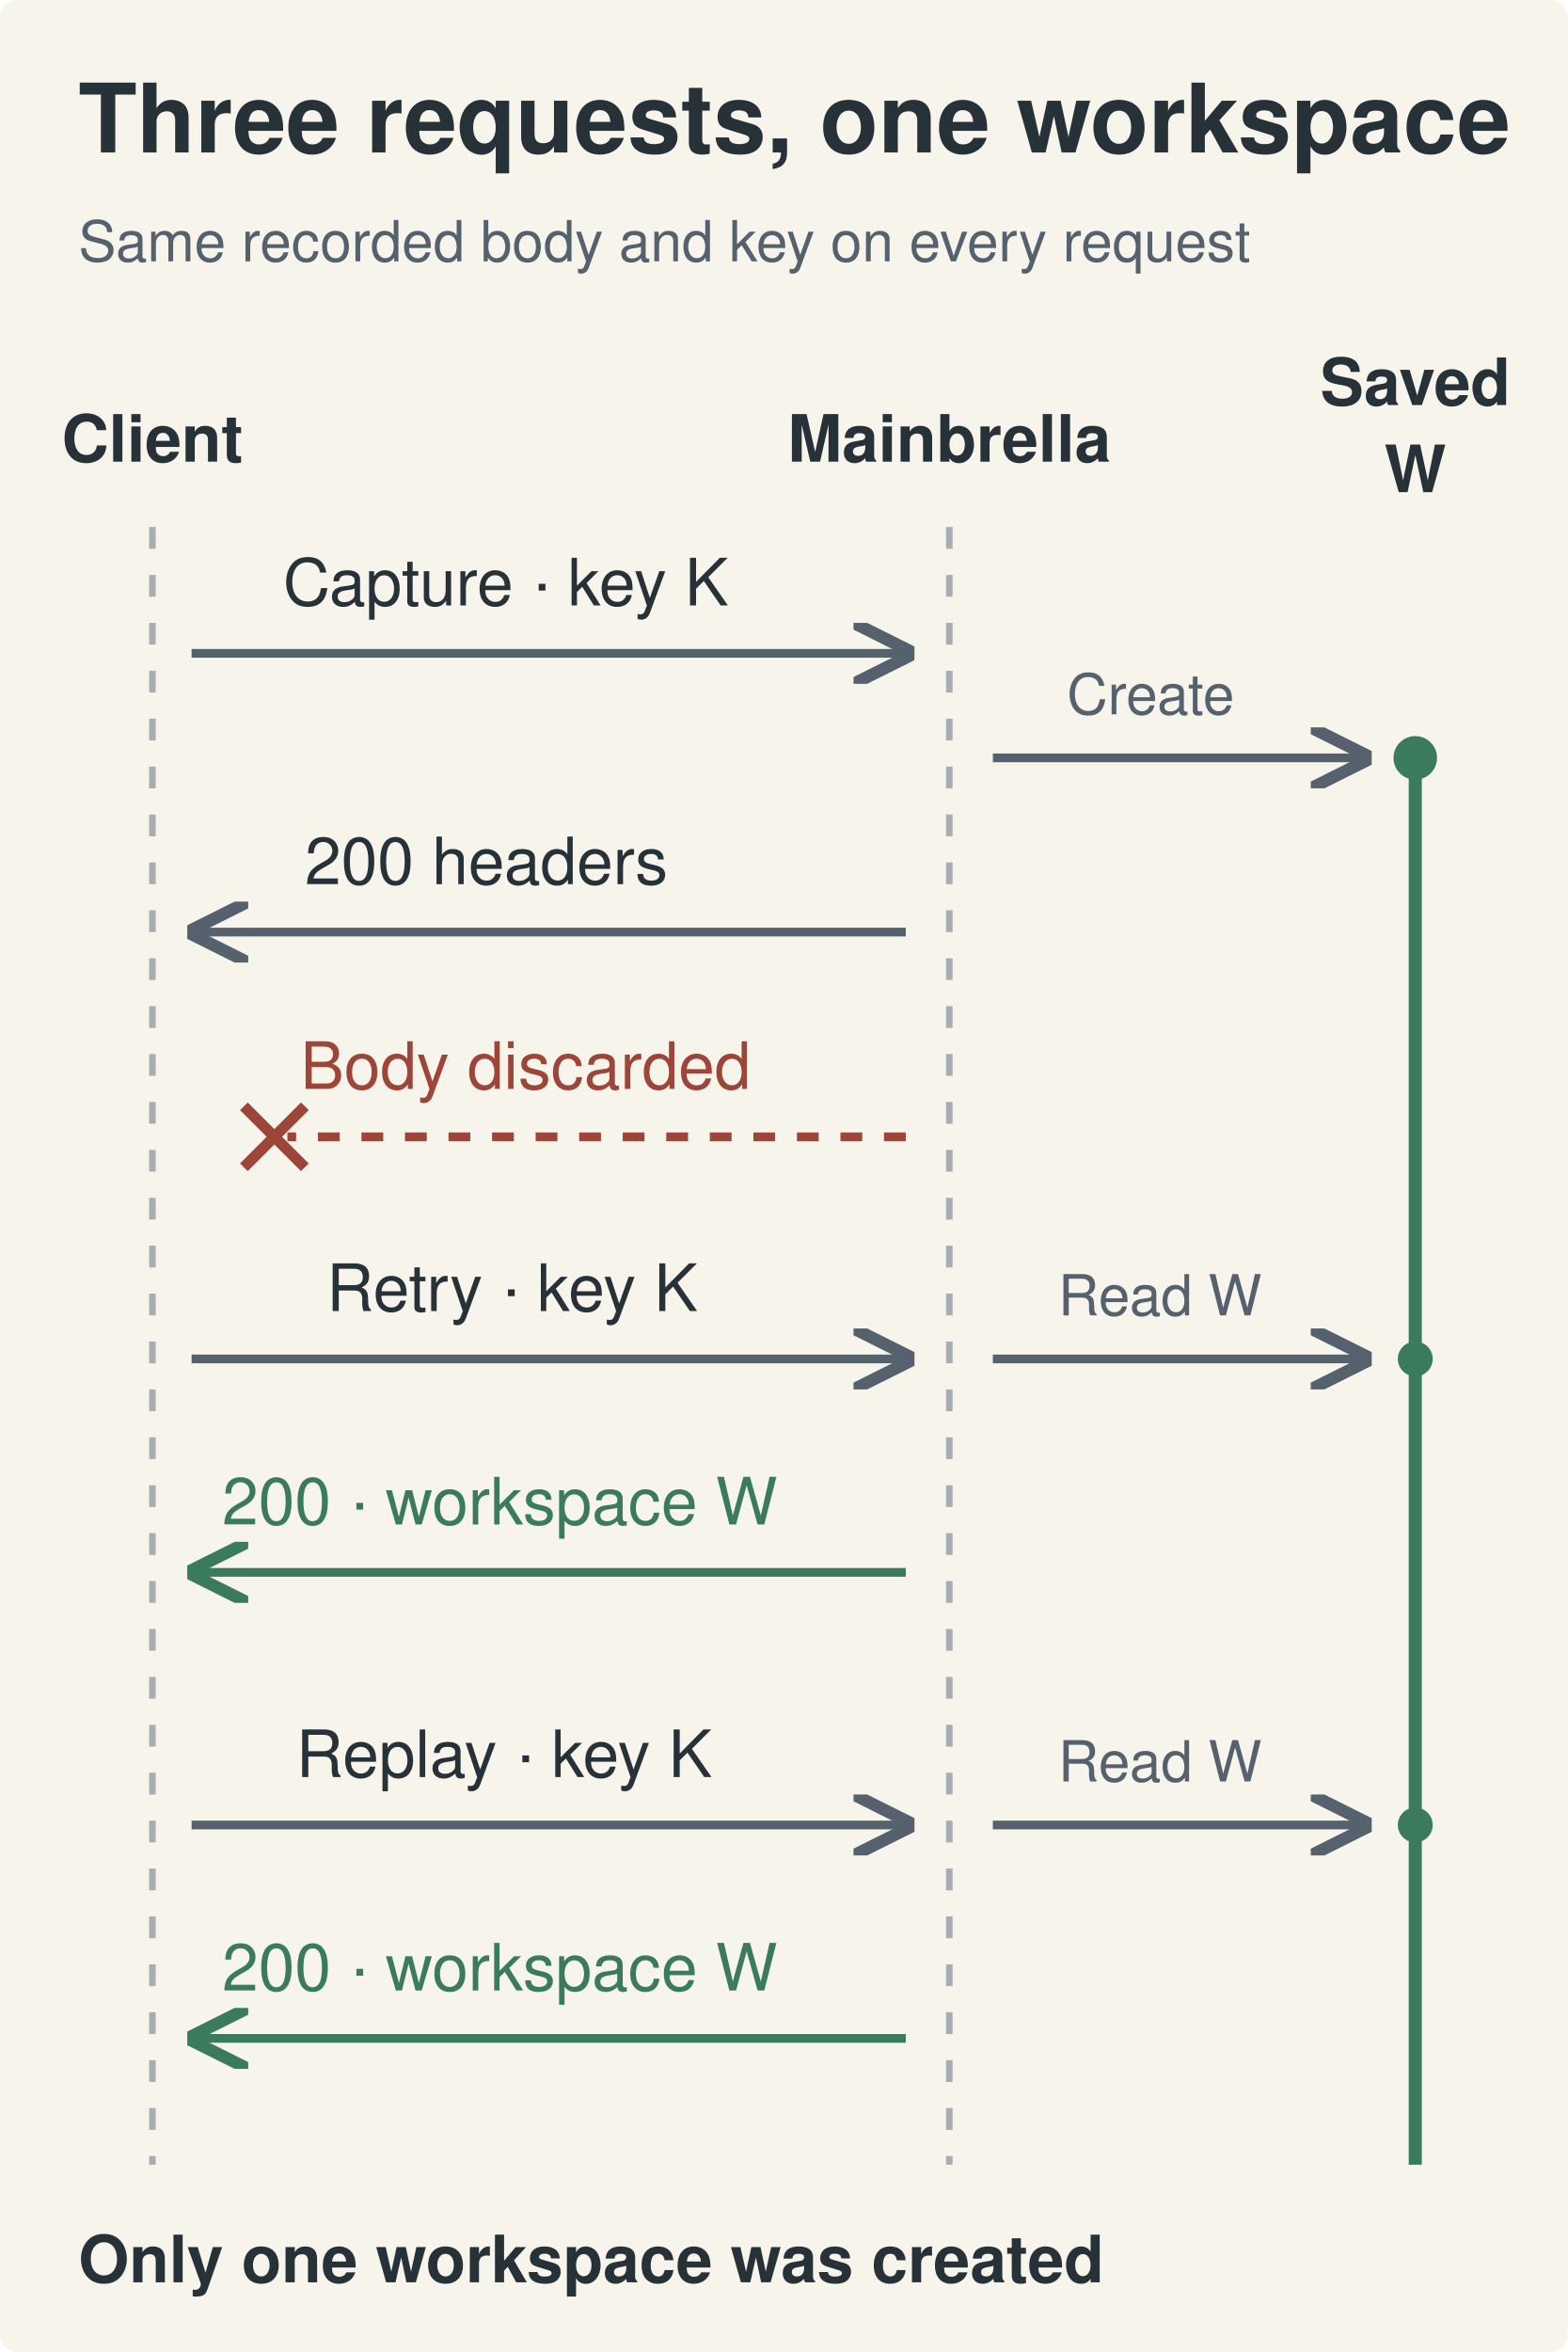
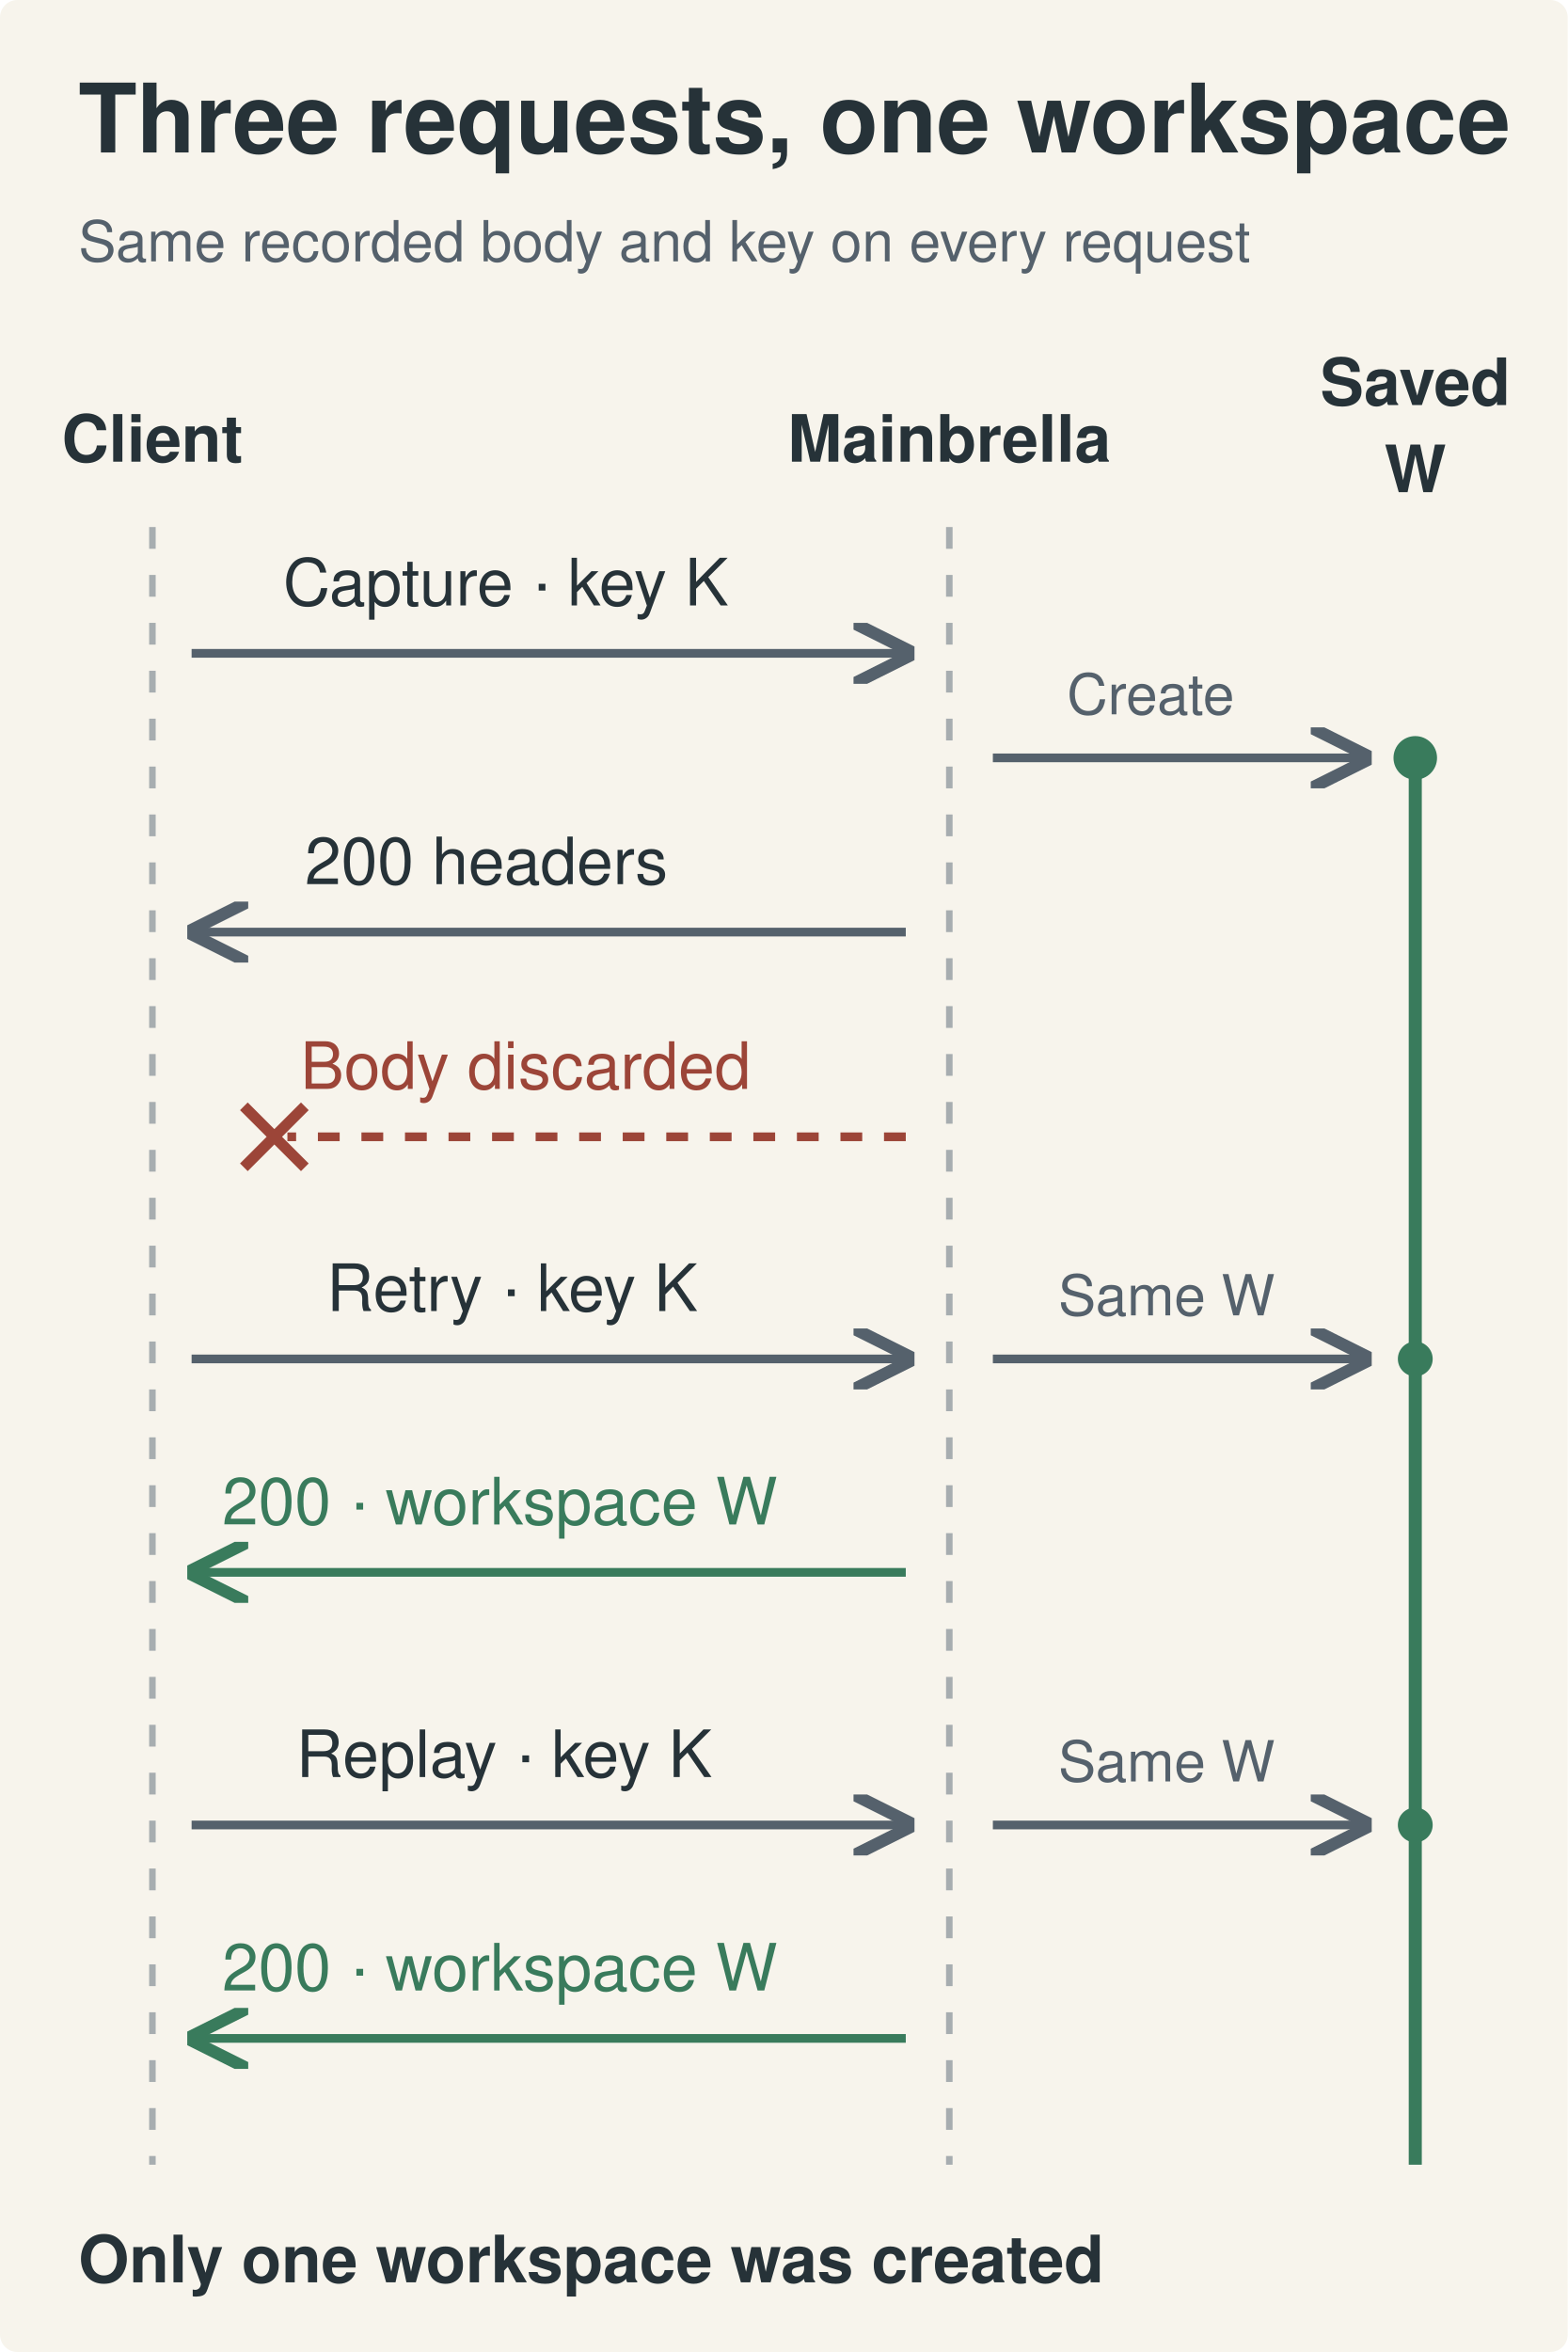
<svg xmlns="http://www.w3.org/2000/svg" width="360" height="540" viewBox="0 0 360 540" role="img" aria-labelledby="title desc">
  <defs>
    <marker id="request" markerWidth="7" markerHeight="7" refX="6" refY="3.5" orient="auto">
      <path d="M0 0 7 3.5 0 7" fill="none" stroke="#55616c" stroke-width="1.4" />
    </marker>
    <marker id="response" markerWidth="7" markerHeight="7" refX="6" refY="3.5" orient="auto">
      <path d="M0 0 7 3.5 0 7" fill="none" stroke="#397b5c" stroke-width="1.4" />
    </marker>
  </defs>
  <style>text{font-family:Helvetica,Arial,sans-serif;fill:#263238;font-size:15px}.heading{font-size:22px;font-weight:600}.small{font-size:13px;fill:#55616c}.actor{font-weight:600}.lane{fill:none;stroke:#a7adb0;stroke-width:1.5;stroke-dasharray:5 6}.request{fill:none;stroke:#55616c;stroke-width:2;marker-end:url(#request)}.response{fill:none;stroke:#397b5c;stroke-width:2;marker-end:url(#response)}.lost{fill:none;stroke:#9c4538;stroke-width:2;stroke-dasharray:5 5}.failure{fill:#9c4538}.saved{fill:#397b5c}</style>
  <rect width="360" height="540" rx="4" fill="#f7f4ec" />
  <text x="18" y="35" class="heading">Three requests, one workspace</text>
  <text x="18" y="60" class="small">Same recorded body and key on every request</text>
  <text x="35" y="106" text-anchor="middle" class="actor">Client</text>
  <text x="218" y="106" text-anchor="middle" class="actor">Mainbrella</text>
  <text x="325" y="93" text-anchor="middle" class="actor">Saved</text>
  <text x="325" y="113" text-anchor="middle" class="actor">W</text>
  <path d="M35 121V497M218 121V497" class="lane" />
  <path d="M325 174V497" fill="none" stroke="#397b5c" stroke-width="3" />
  <text x="65" y="139">Capture · key K</text>
  <path d="M44 150H208" class="request" />
  <text x="245" y="164" class="small">Create</text>
  <path d="M228 174H313" class="request" />
  <circle cx="325" cy="174" r="5" fill="#397b5c" />
  <text x="70" y="203">200 headers</text>
  <path d="M208 214H45" class="request" />
  <text x="69" y="250" class="failure">Body discarded</text>
  <path d="M208 261H66" class="lost" />
  <path d="M56 254l14 14m0-14-14 14" stroke="#9c4538" stroke-width="2.5" />
  <text x="75" y="301">Retry · key K</text>
  <path d="M44 312H208" class="request" />
-   <text x="243" y="302" class="small">Read W</text>
+   <text x="243" y="302" class="small">Same W</text>
  <path d="M228 312H313" class="request" />
  <circle cx="325" cy="312" r="4" fill="#397b5c" />
  <text x="51" y="350" class="saved">200 · workspace W</text>
  <path d="M208 361H45" class="response" />
  <text x="68" y="408">Replay · key K</text>
  <path d="M44 419H208" class="request" />
-   <text x="243" y="409" class="small">Read W</text>
+   <text x="243" y="409" class="small">Same W</text>
  <path d="M228 419H313" class="request" />
  <circle cx="325" cy="419" r="4" fill="#397b5c" />
  <text x="51" y="457" class="saved">200 · workspace W</text>
  <path d="M208 468H45" class="response" />
  <text x="18" y="524" class="actor">Only one workspace was created</text>
</svg>
